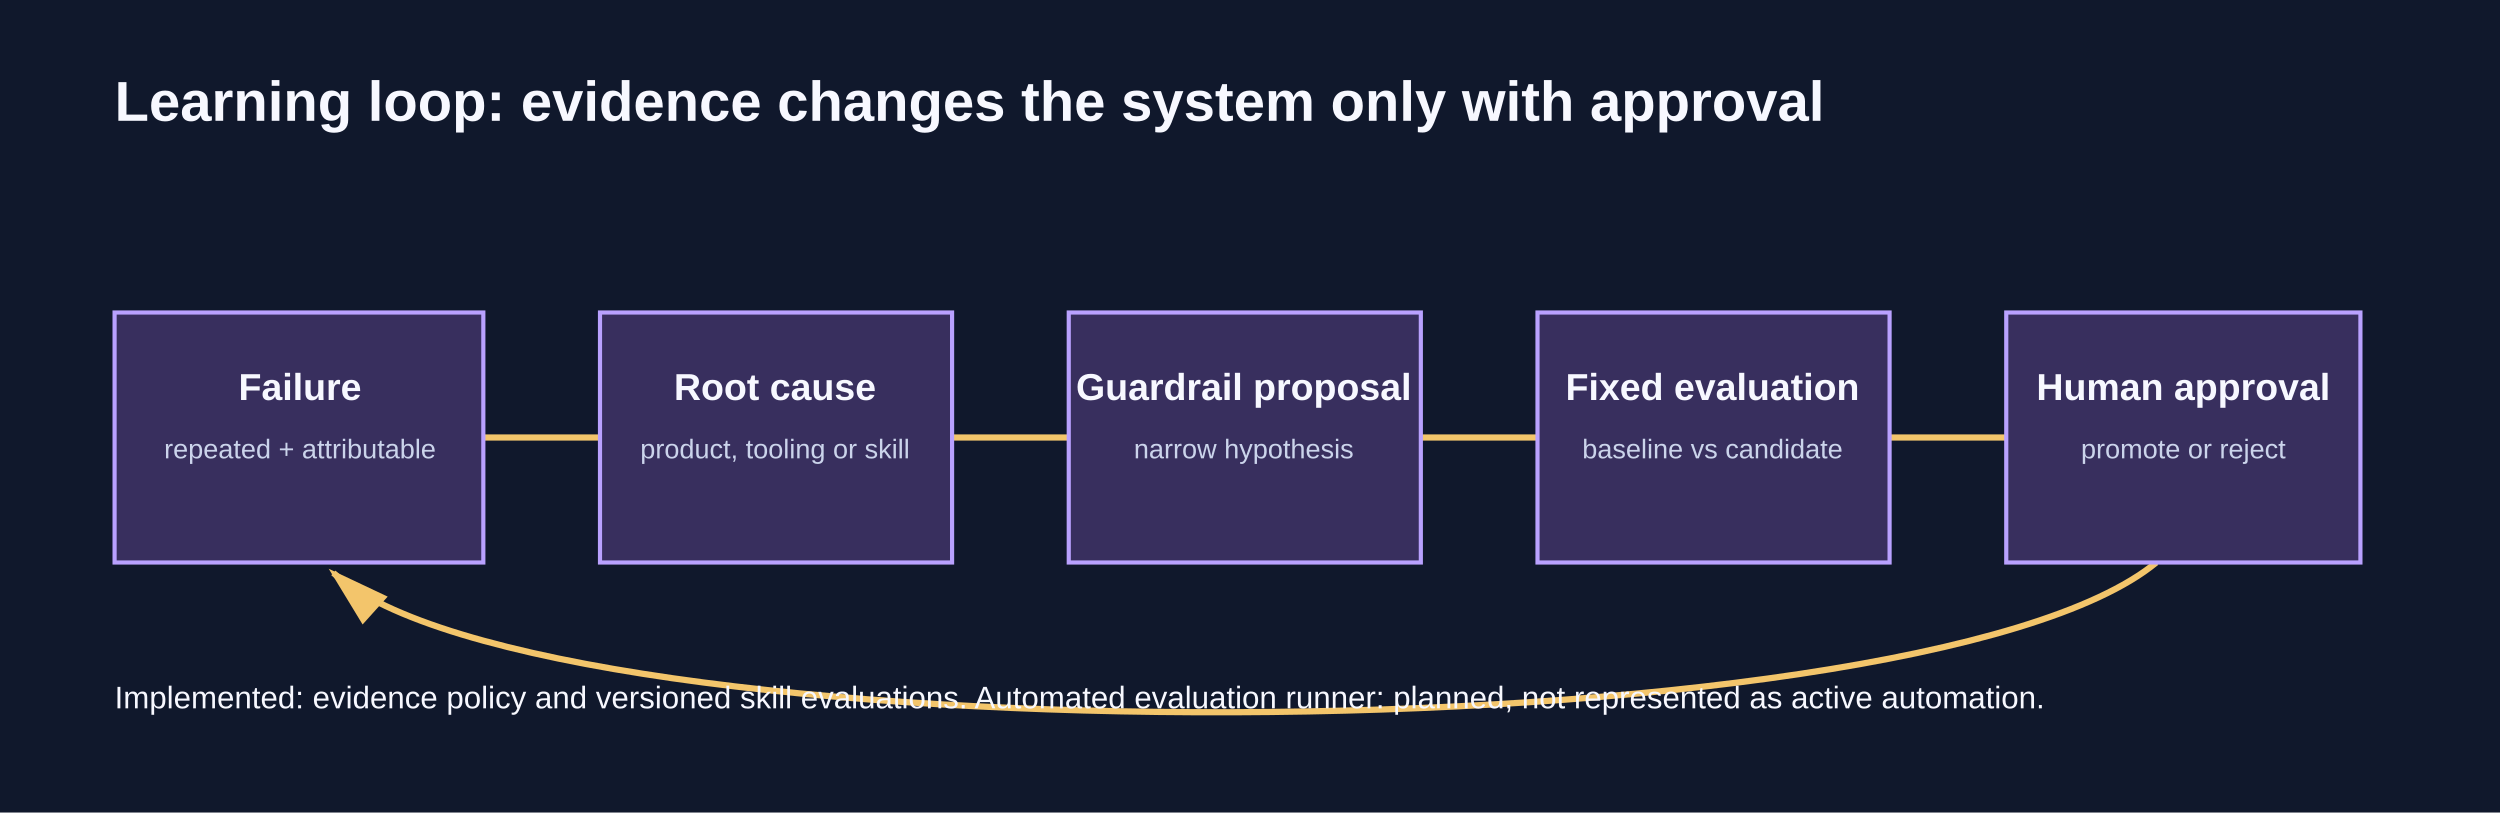
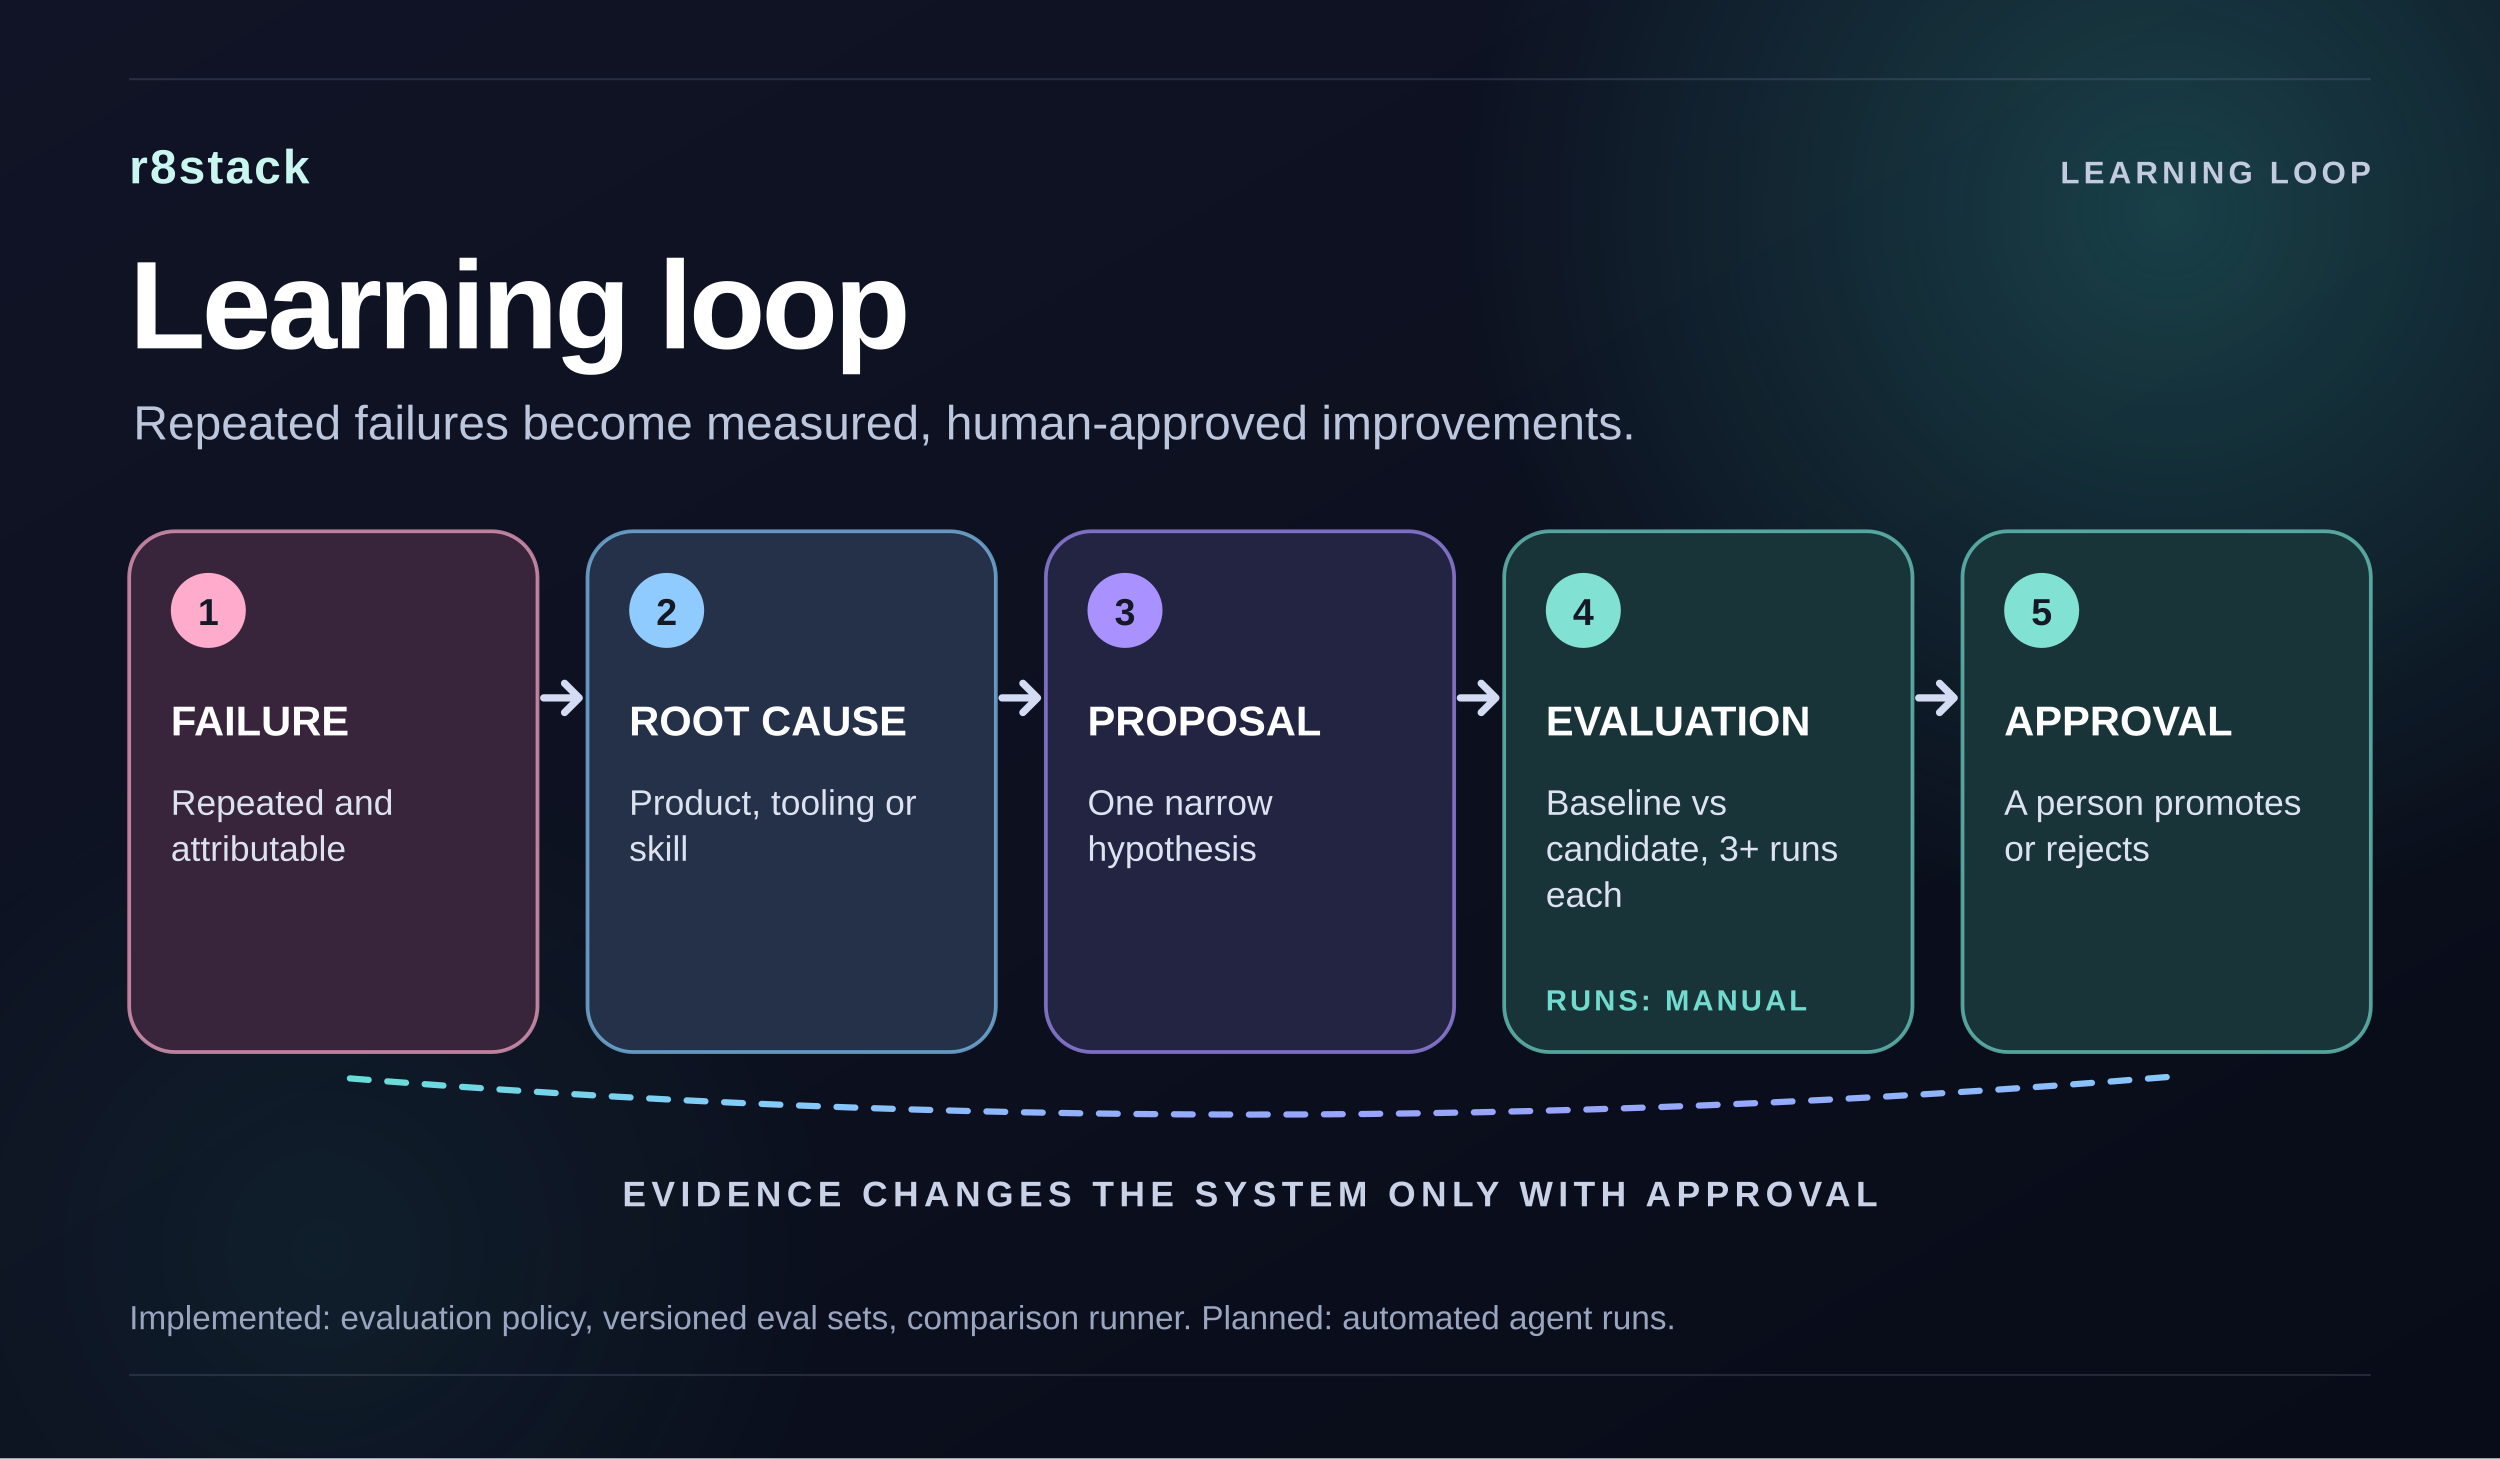
- <svg xmlns="http://www.w3.org/2000/svg" viewBox="0 0 1200 390" width="1200" height="390" role="img" aria-labelledby="title description">
+ <svg xmlns="http://www.w3.org/2000/svg" viewBox="0 0 1200 700" width="1200" height="700" role="img" aria-labelledby="title description">
  <defs>
-     <marker id="a" markerWidth="10" markerHeight="10" refX="9" refY="3" orient="auto">
-       <path d="M0 0L10 3L0 6Z" fill="#f3c56b" />
-     </marker>
-     <style>.t{font-family:Arial,Helvetica,sans-serif;fill:#f7f8ff}.l{stroke:#f3c56b;stroke-width:3;fill:none;marker-end:url(#a)}.b{fill:#382f5e;stroke:#b9a1ff;stroke-width:2;rx:18}</style>
+     <linearGradient id="background" x1="0" y1="0" x2="1" y2="1">
+       <stop offset="0%" stop-color="#101426" />
+       <stop offset="100%" stop-color="#080c18" />
+     </linearGradient>
+     <linearGradient id="edge" x1="0" y1="0" x2="1" y2="1">
+       <stop offset="0%" stop-color="#65dfd6" />
+       <stop offset="50%" stop-color="#85cafa" />
+       <stop offset="100%" stop-color="#a786ff" />
+     </linearGradient>
+     <radialGradient id="glow">
+       <stop offset="0%" stop-color="#42d7c6" stop-opacity=".24" />
+       <stop offset="100%" stop-color="#42d7c6" stop-opacity="0" />
+     </radialGradient>
  </defs>
-   <rect width="1200" height="390" fill="#10182c" />
-   <text class="t" x="55" y="58" font-size="27" font-weight="700">Learning loop: evidence changes the system only with approval</text>
-   <path class="l" d="M232 210H288M457 210H513M682 210H738M907 210H963M1035 270C920 365 260 365 160 275" />
-   <g class="b">
-     <rect x="55" y="150" width="177" height="120" />
-     <rect x="288" y="150" width="169" height="120" />
-     <rect x="513" y="150" width="169" height="120" />
-     <rect x="738" y="150" width="169" height="120" />
-     <rect x="963" y="150" width="170" height="120" />
-   </g>
-   <g class="t" font-family="Arial,Helvetica,sans-serif" text-anchor="middle">
-     <g font-size="18" font-weight="700">
-       <text x="144" y="192">Failure</text>
-       <text x="372" y="192">Root cause</text>
-       <text x="597" y="192">Guardrail proposal</text>
-       <text x="822" y="192">Fixed evaluation</text>
-       <text x="1048" y="192">Human approval</text>
-     </g>
-     <g font-size="13" fill="#cbd4eb">
-       <text x="144" y="220">repeated + attributable</text>
-       <text x="372" y="220">product, tooling or skill</text>
-       <text x="597" y="220">narrow hypothesis</text>
-       <text x="822" y="220">baseline vs candidate</text>
-       <text x="1048" y="220">promote or reject</text>
-     </g>
-   </g>
-   <text class="t" x="55" y="340" font-size="15">Implemented: evidence policy and versioned skill evaluations. Automated evaluation runner: planned, not represented as active automation.</text>
+   <rect width="1200" height="700" fill="url(#background)" />
+   <circle cx="1040" cy="102" r="340" fill="url(#glow)" />
+   <circle cx="155" cy="600" r="245" fill="url(#glow)" opacity=".3" />
+   <path d="M62 38h1076M62 660h1076" stroke="#64708c" stroke-opacity=".28" />
+   <text x="62" y="88" fill="#c9f7f0" font-size="23" font-family="Arial,Helvetica,sans-serif" font-weight="700" letter-spacing="1">r8stack</text>
+   <text x="1138" y="88" fill="#c3ccdf" font-size="15" font-family="Arial,Helvetica,sans-serif" font-weight="700" letter-spacing="2" text-anchor="end">LEARNING LOOP</text>
+   <text x="62" y="167.2" fill="#ffffff" font-size="60" font-family="Arial,Helvetica,sans-serif" font-weight="800" letter-spacing="-1.8">Learning loop</text>
+   <text x="64" y="210.9" fill="#bcc7dd" font-size="23" font-family="Arial,Helvetica,sans-serif">Repeated failures become measured, human-approved improvements.</text>
+   <rect x="62" y="255" width="196" height="250" rx="22" fill="#38253c" stroke="#ffabcb" stroke-opacity="0.7" stroke-width="1.8" />
+   <circle cx="100" cy="293" r="18" fill="#ffabcb" />
+   <text x="100" y="300" fill="#151827" font-size="18" font-family="Arial,Helvetica,sans-serif" font-weight="800" text-anchor="middle">1</text>
+   <text x="82" y="353" fill="#ffffff" font-size="20" font-family="Arial,Helvetica,sans-serif" font-weight="800">FAILURE</text>
+   <text x="82" y="391.1" fill="#dce2f0" font-size="17" font-family="Arial,Helvetica,sans-serif">Repeated and</text>
+   <text x="82" y="413.2" fill="#dce2f0" font-size="17" font-family="Arial,Helvetica,sans-serif">attributable</text>
+   <rect x="282" y="255" width="196" height="250" rx="22" fill="#243148" stroke="#85cafa" stroke-opacity="0.7" stroke-width="1.8" />
+   <circle cx="320" cy="293" r="18" fill="#8fcbff" />
+   <text x="320" y="300" fill="#151827" font-size="18" font-family="Arial,Helvetica,sans-serif" font-weight="800" text-anchor="middle">2</text>
+   <text x="302" y="353" fill="#ffffff" font-size="20" font-family="Arial,Helvetica,sans-serif" font-weight="800">ROOT CAUSE</text>
+   <text x="302" y="391.1" fill="#dce2f0" font-size="17" font-family="Arial,Helvetica,sans-serif">Product, tooling or</text>
+   <text x="302" y="413.2" fill="#dce2f0" font-size="17" font-family="Arial,Helvetica,sans-serif">skill</text>
+   <rect x="502" y="255" width="196" height="250" rx="22" fill="#222441" stroke="#a992ff" stroke-opacity="0.7" stroke-width="1.8" />
+   <circle cx="540" cy="293" r="18" fill="#a992ff" />
+   <text x="540" y="300" fill="#151827" font-size="18" font-family="Arial,Helvetica,sans-serif" font-weight="800" text-anchor="middle">3</text>
+   <text x="522" y="353" fill="#ffffff" font-size="20" font-family="Arial,Helvetica,sans-serif" font-weight="800">PROPOSAL</text>
+   <text x="522" y="391.1" fill="#dce2f0" font-size="17" font-family="Arial,Helvetica,sans-serif">One narrow</text>
+   <text x="522" y="413.2" fill="#dce2f0" font-size="17" font-family="Arial,Helvetica,sans-serif">hypothesis</text>
+   <rect x="722" y="255" width="196" height="250" rx="22" fill="#193439" stroke="#71dbce" stroke-opacity="0.7" stroke-width="1.8" />
+   <circle cx="760" cy="293" r="18" fill="#81e1d2" />
+   <text x="760" y="300" fill="#151827" font-size="18" font-family="Arial,Helvetica,sans-serif" font-weight="800" text-anchor="middle">4</text>
+   <text x="742" y="353" fill="#ffffff" font-size="20" font-family="Arial,Helvetica,sans-serif" font-weight="800">EVALUATION</text>
+   <text x="742" y="391.1" fill="#dce2f0" font-size="17" font-family="Arial,Helvetica,sans-serif">Baseline vs</text>
+   <text x="742" y="413.2" fill="#dce2f0" font-size="17" font-family="Arial,Helvetica,sans-serif">candidate, 3+ runs</text>
+   <text x="742" y="435.3" fill="#dce2f0" font-size="17" font-family="Arial,Helvetica,sans-serif">each</text>
+   <text x="742" y="485" fill="#71dbce" font-size="14" font-family="Arial,Helvetica,sans-serif" font-weight="700" letter-spacing="1.5">RUNS: MANUAL</text>
+   <rect x="942" y="255" width="196" height="250" rx="22" fill="#193439" stroke="#71dbce" stroke-opacity="0.7" stroke-width="1.8" />
+   <circle cx="980" cy="293" r="18" fill="#81e1d2" />
+   <text x="980" y="300" fill="#151827" font-size="18" font-family="Arial,Helvetica,sans-serif" font-weight="800" text-anchor="middle">5</text>
+   <text x="962" y="353" fill="#ffffff" font-size="20" font-family="Arial,Helvetica,sans-serif" font-weight="800">APPROVAL</text>
+   <text x="962" y="391.1" fill="#dce2f0" font-size="17" font-family="Arial,Helvetica,sans-serif">A person promotes</text>
+   <text x="962" y="413.2" fill="#dce2f0" font-size="17" font-family="Arial,Helvetica,sans-serif">or rejects</text>
+   <path d="M261 335h17m-7-7 7 7-7 7" fill="none" stroke="#d4dcf3" stroke-width="3.5" stroke-linecap="round" stroke-linejoin="round" />
+   <path d="M481 335h17m-7-7 7 7-7 7" fill="none" stroke="#d4dcf3" stroke-width="3.5" stroke-linecap="round" stroke-linejoin="round" />
+   <path d="M701 335h17m-7-7 7 7-7 7" fill="none" stroke="#d4dcf3" stroke-width="3.5" stroke-linecap="round" stroke-linejoin="round" />
+   <path d="M921 335h17m-7-7 7 7-7 7" fill="none" stroke="#d4dcf3" stroke-width="3.5" stroke-linecap="round" stroke-linejoin="round" />
+   <path d="M1040 517 Q600 553 160 517" fill="none" stroke="url(#edge)" stroke-width="3" stroke-dasharray="9 9" stroke-linecap="round" />
+   <text x="600" y="579" fill="#c9d2e7" font-size="17" font-family="Arial,Helvetica,sans-serif" text-anchor="middle" font-weight="700" letter-spacing="2.6">EVIDENCE CHANGES THE SYSTEM ONLY WITH APPROVAL</text>
+   <text x="62" y="638" fill="#9aa6c0" font-size="16" font-family="Arial,Helvetica,sans-serif">Implemented: evaluation policy, versioned eval sets, comparison runner. Planned: automated agent runs.</text>
</svg>
